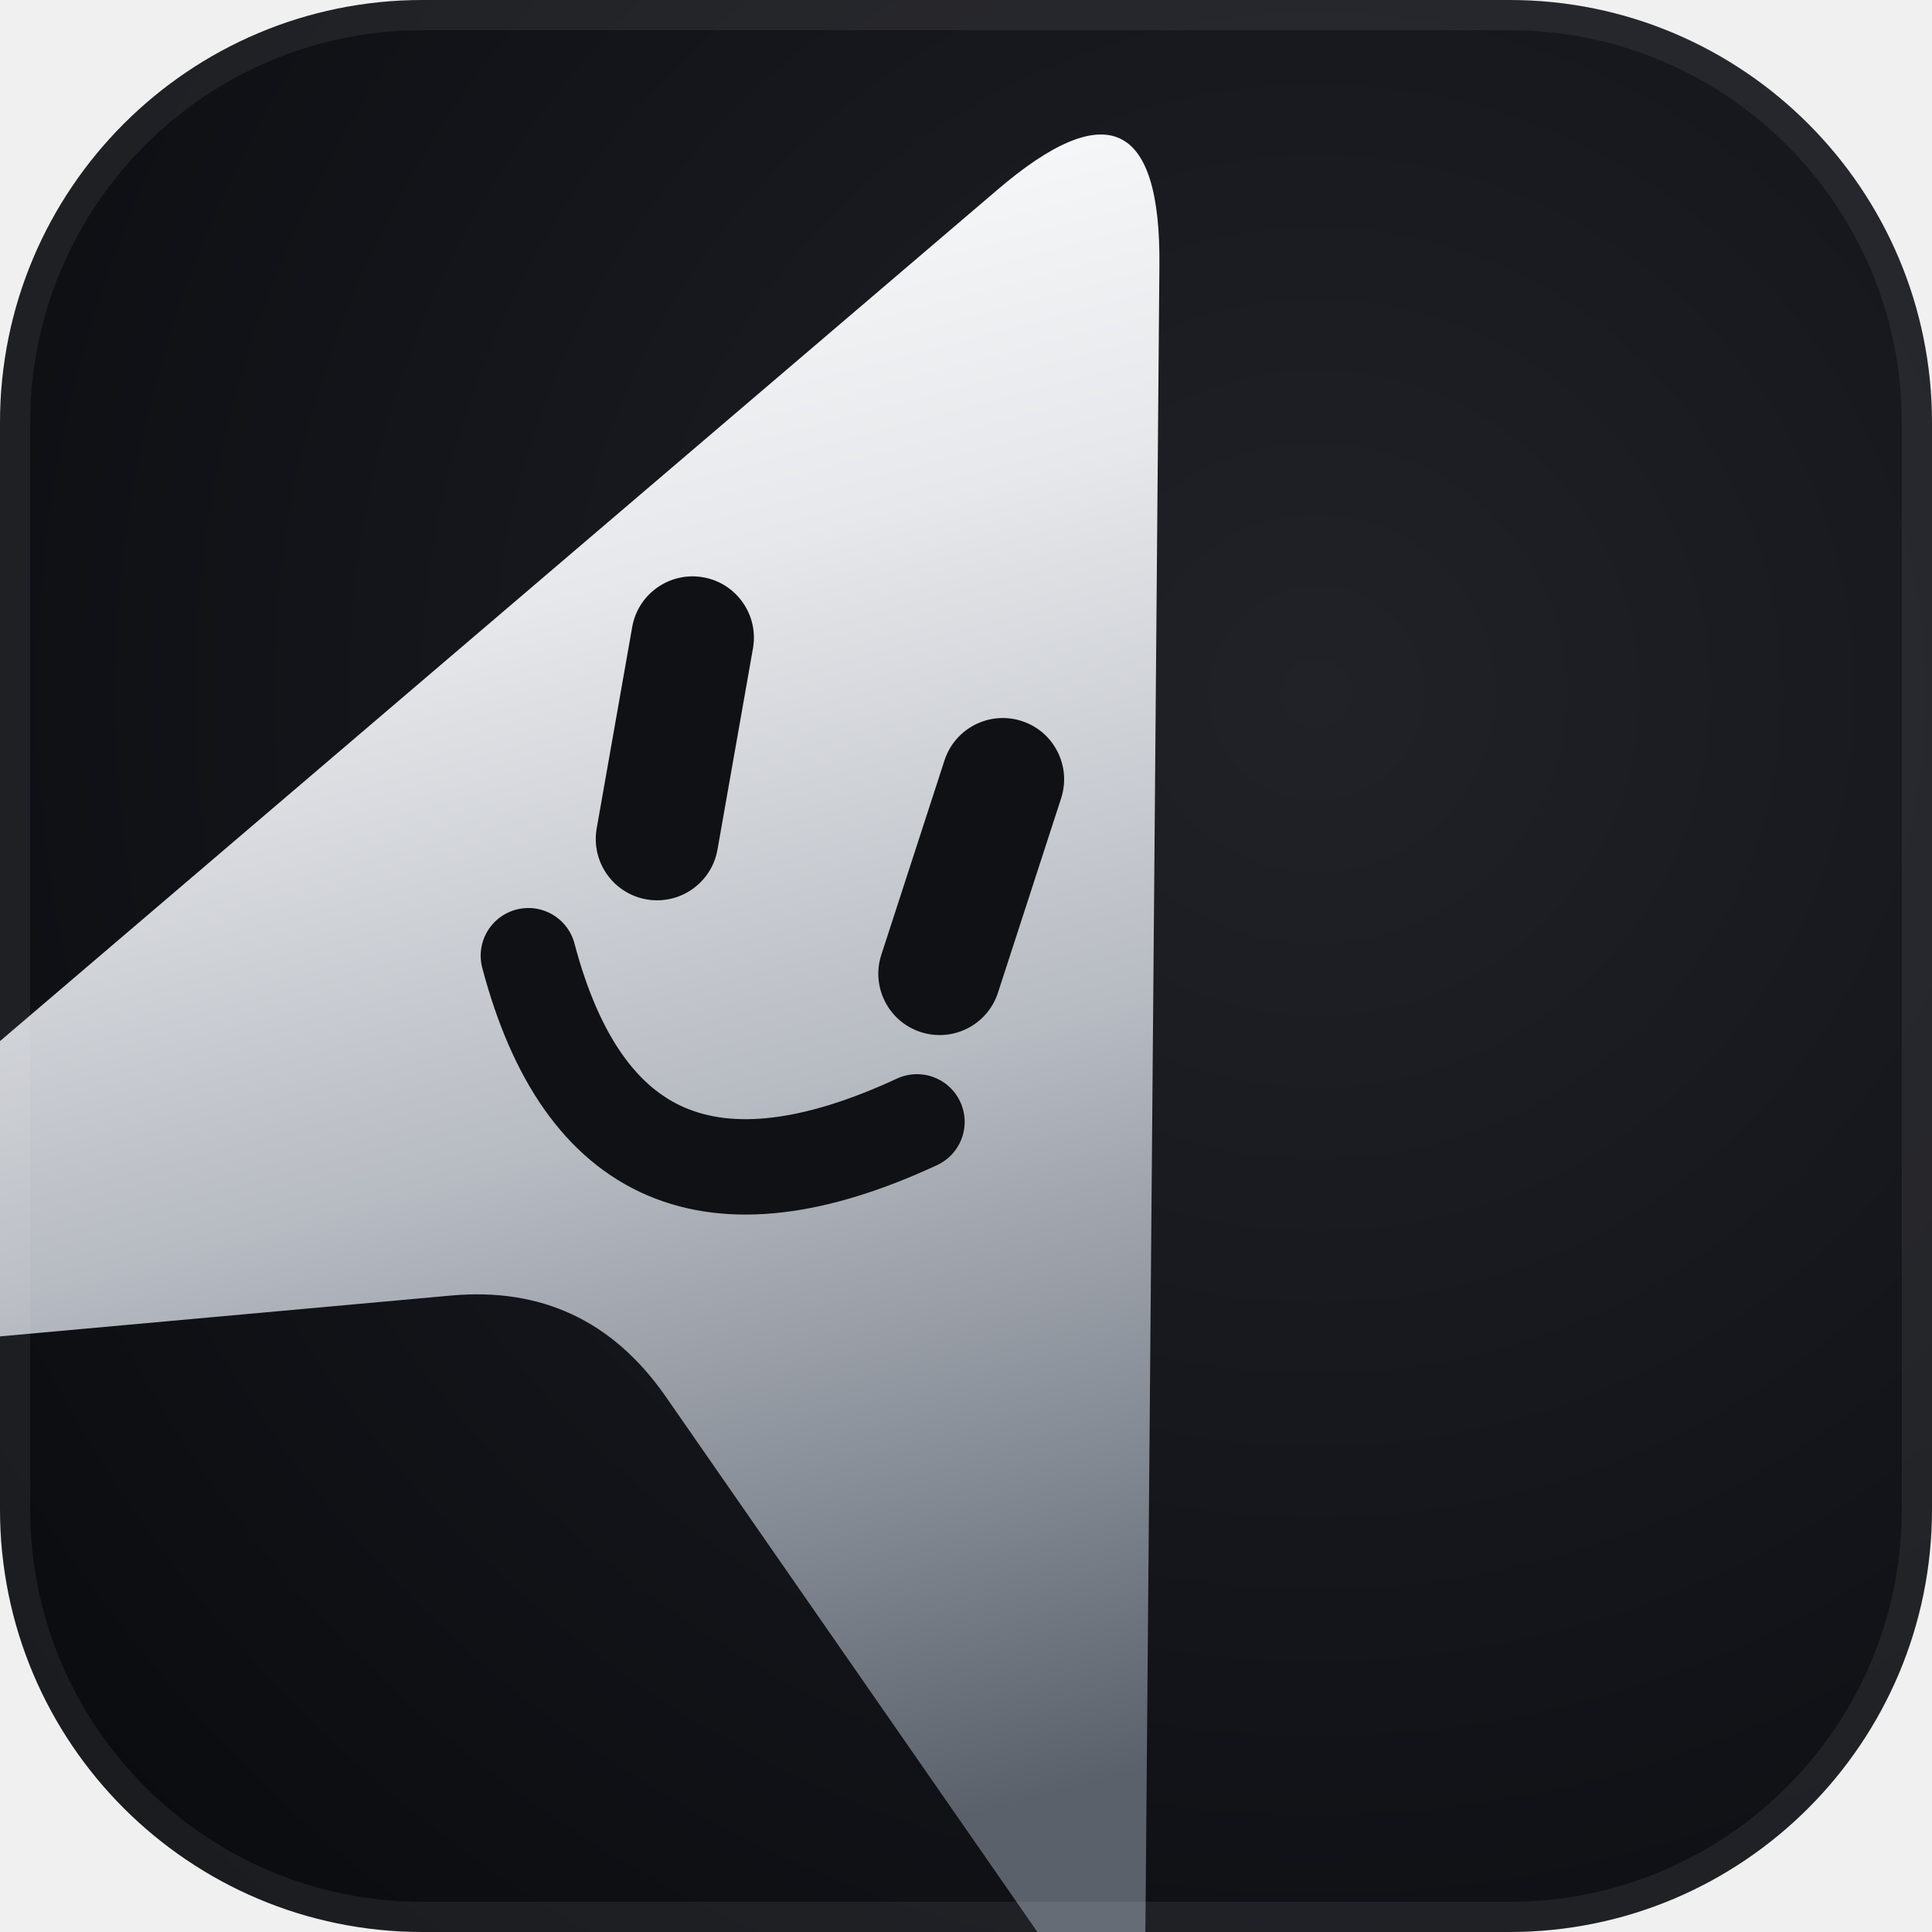
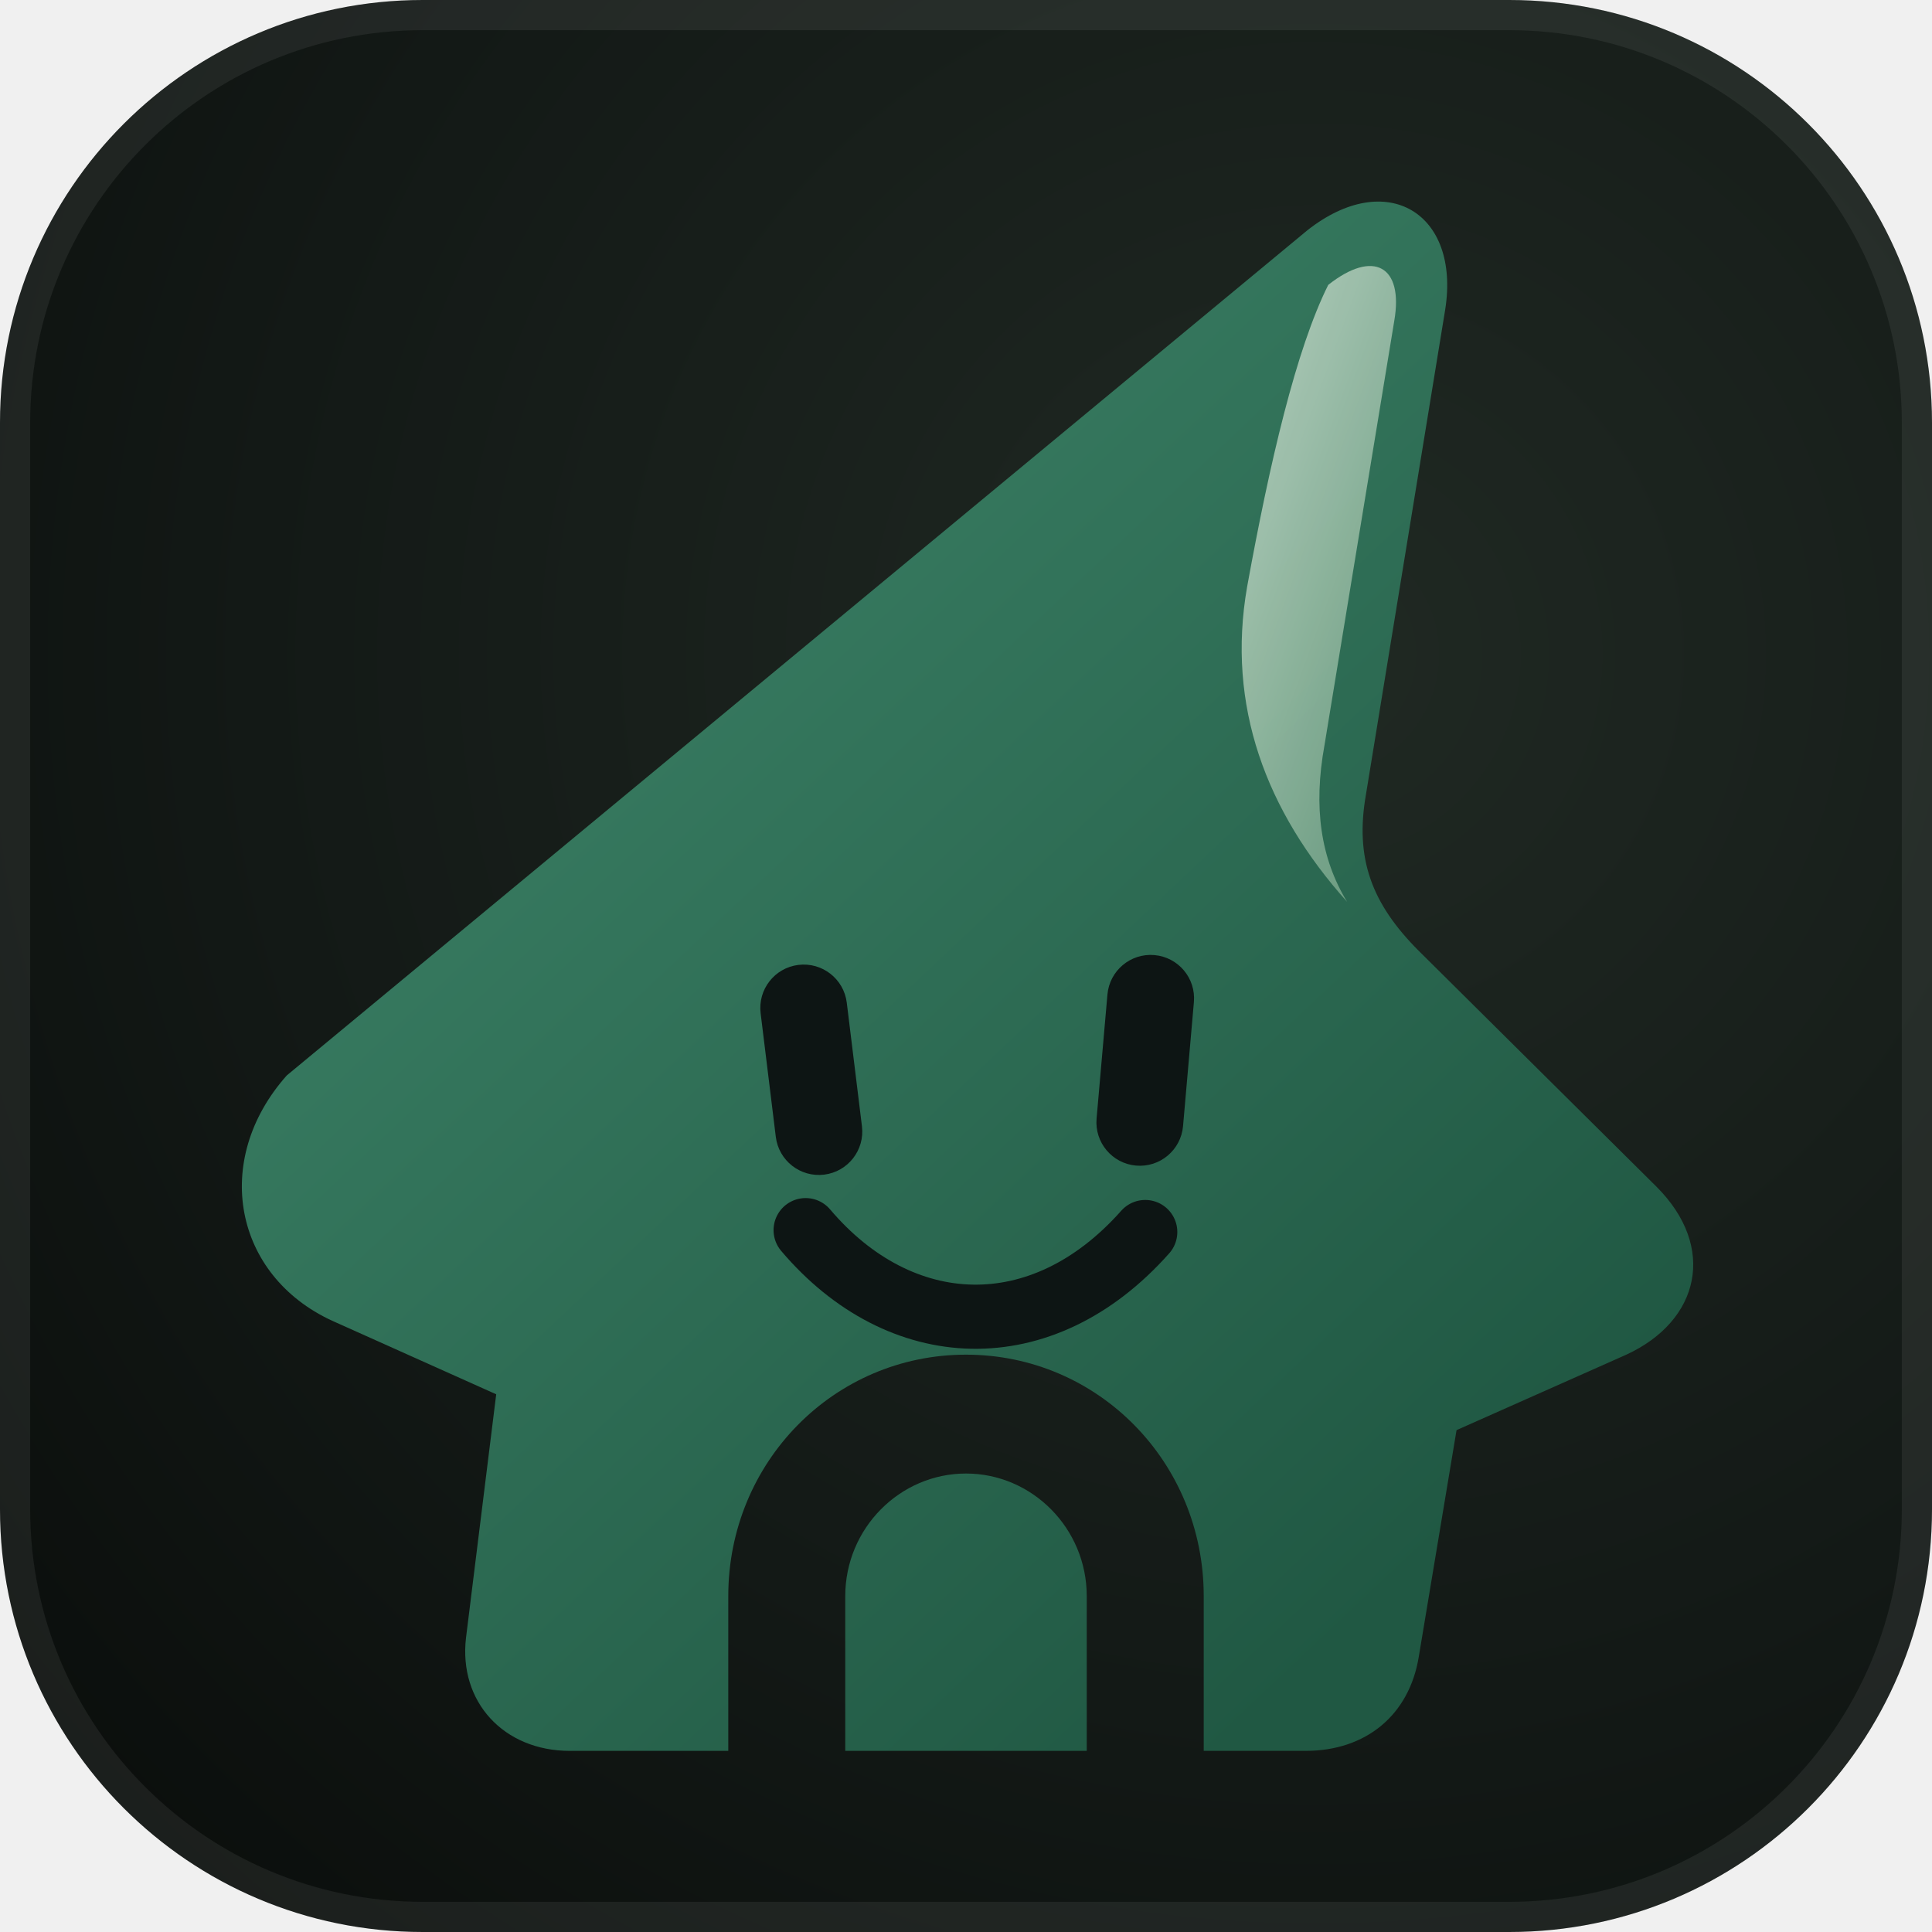
<svg xmlns="http://www.w3.org/2000/svg" viewBox="0 0 1024 1024" role="img" aria-labelledby="title desc">
  <defs>
-     <clipPath id="mac-tile">
+     <clipPath id="tile-clip">
      <rect width="1024" height="1024" rx="224" />
    </clipPath>
-     <radialGradient id="tile" cx="68%" cy="36%" r="92%">
-       <stop offset="0" stop-color="#202227" />
-       <stop offset="0.56" stop-color="#131419" />
-       <stop offset="1" stop-color="#090A0D" />
+     <radialGradient id="tile" cx="68%" cy="34%" r="94%">
+       <stop offset="0" stop-color="#202923" />
+       <stop offset="0.58" stop-color="#131916" />
+       <stop offset="1" stop-color="#090C0A" />
    </radialGradient>
-     <linearGradient id="mascot-grey" x1="18%" y1="10%" x2="84%" y2="94%">
-       <stop offset="0" stop-color="#FFFFFF" />
-       <stop offset="0.28" stop-color="#E6E8EB" />
-       <stop offset="0.58" stop-color="#B7BBC2" />
-       <stop offset="0.82" stop-color="#848A94" />
-       <stop offset="1" stop-color="#5B616B" />
+     <linearGradient id="bud-green" x1="18%" y1="16%" x2="82%" y2="88%">
+       <stop offset="0" stop-color="#3B8065" />
+       <stop offset="1" stop-color="#205843" />
+     </linearGradient>
+     <linearGradient id="roof-fold" x1="22%" y1="8%" x2="78%" y2="92%">
+       <stop offset="0" stop-color="#B7D1BF" />
+       <stop offset="1" stop-color="#75A388" />
    </linearGradient>
  </defs>
-   <g clip-path="url(#mac-tile)">
+   <g clip-path="url(#tile-clip)">
    <rect width="1024" height="1024" fill="url(#tile)" />
-     <svg x="-260" y="-140" width="1300" height="1300" viewBox="10 10 180 180" overflow="visible">
-       <g transform="rotate(25 100 100)">
-         <path d="M93.4 40.6 L43 151.1 Q38 162 48.4 156 L91.4 131 Q100 126 108.7 131 L151.6 156 Q162 162 157 151.1 L106.6 40.6 Q100 26 93.4 40.6 Z" fill="url(#mascot-grey)" />
-         <rect x="84.5" y="75" width="9" height="24" rx="4.5" fill="#101114" transform="rotate(-15 89 87)" />
-         <rect x="108.5" y="75" width="9" height="24" rx="4.5" fill="#101114" transform="rotate(-7 113 87)" />
-         <path d="M86 106 Q101 124 117 105" stroke="#101114" stroke-width="7" stroke-linecap="round" fill="none" />
-       </g>
-     </svg>
-     <rect x="8" y="8" width="1008" height="1008" rx="216" fill="none" stroke="#FFFFFF" stroke-opacity="0.07" stroke-width="16" />
+     <path fill="url(#bud-green)" fill-rule="evenodd" d="M693 122C735 89 774 113 766 164L724 421C718 455 727 479 752 504L878 629C910 661 901 700 862 718L772 758 752 878C747 909 724 928 692 928H638V846C638 775 582 718 512 718S386 775 386 846V928H302C267 928 243 902 247 868L263 739 176 700C124 676 112 615 152 570L693 122ZM448 928V846C448 810 477 781 512 781S576 810 576 846V928Z" />
+     <path d="M704 151C728 132 744 141 739 170L702 395C696 428 700 455 714 478C671 430 650 374 661 311C673 245 687 185 704 151Z" fill="url(#roof-fold)" opacity=".9" />
+     <g fill="#0D1514">
+       <rect x="407" y="511" width="46" height="112" rx="23" transform="rotate(-7 430 567)" />
+       <rect x="584" y="506" width="46" height="112" rx="23" transform="rotate(5 607 562)" />
+     </g>
+     <path d="M427 652C477 711 552 715 607 653" fill="none" stroke="#0D1514" stroke-width="34" stroke-linecap="round" />
+     <rect x="8" y="8" width="1008" height="1008" rx="216" fill="none" stroke="#FFFFFF" stroke-opacity=".07" stroke-width="16" />
  </g>
</svg>
